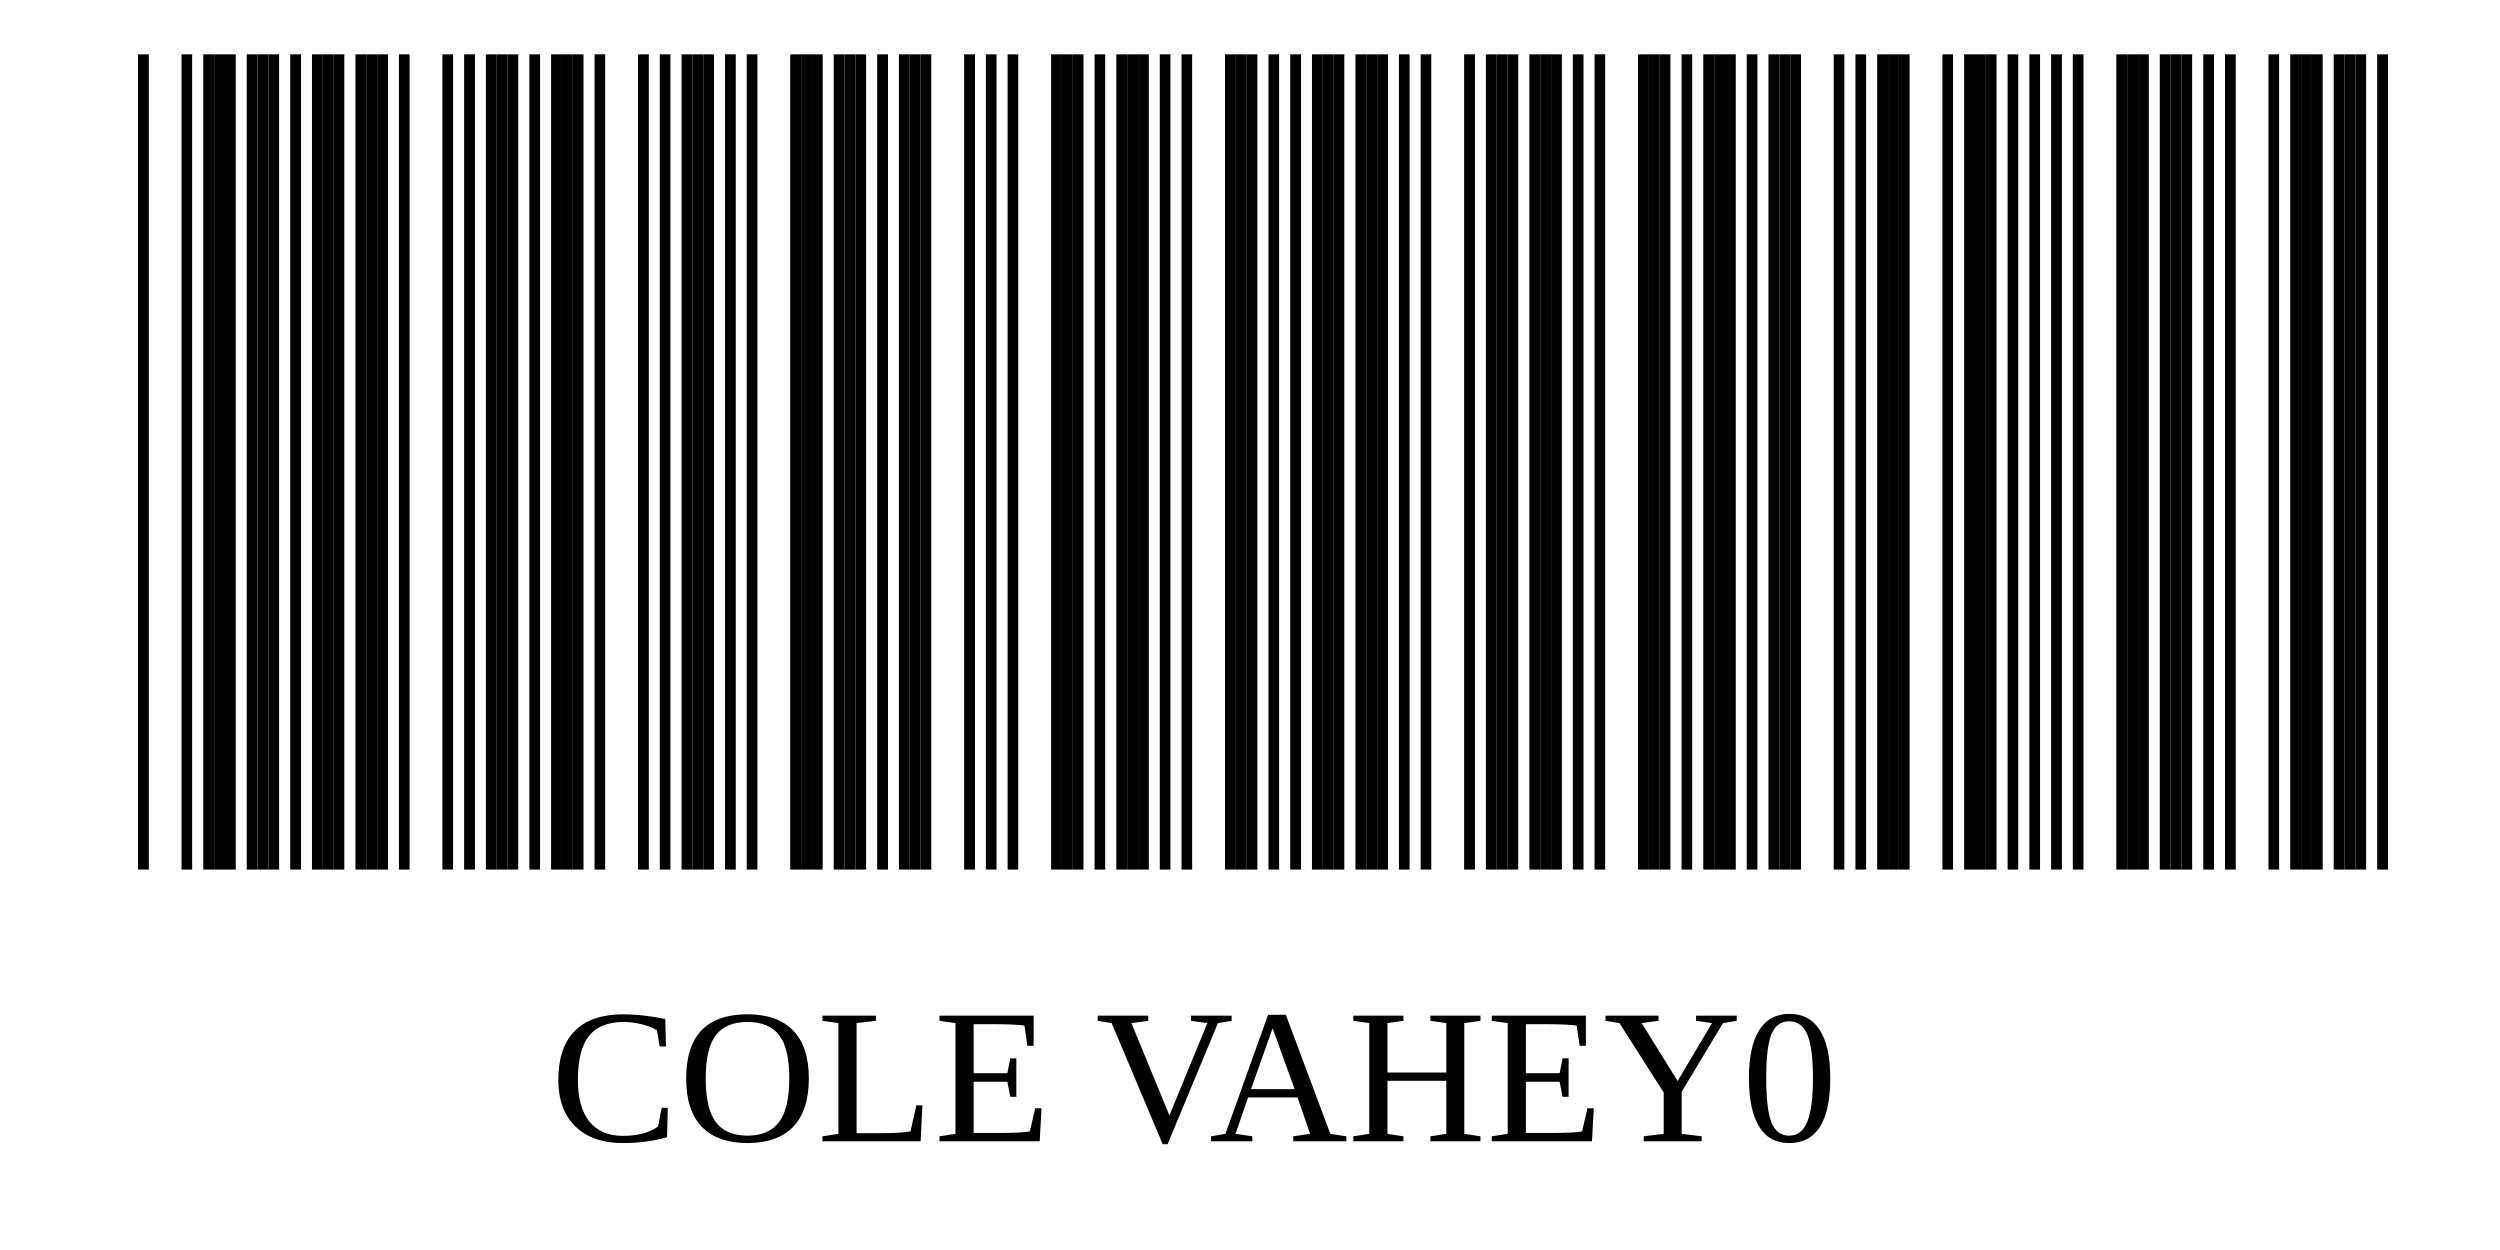
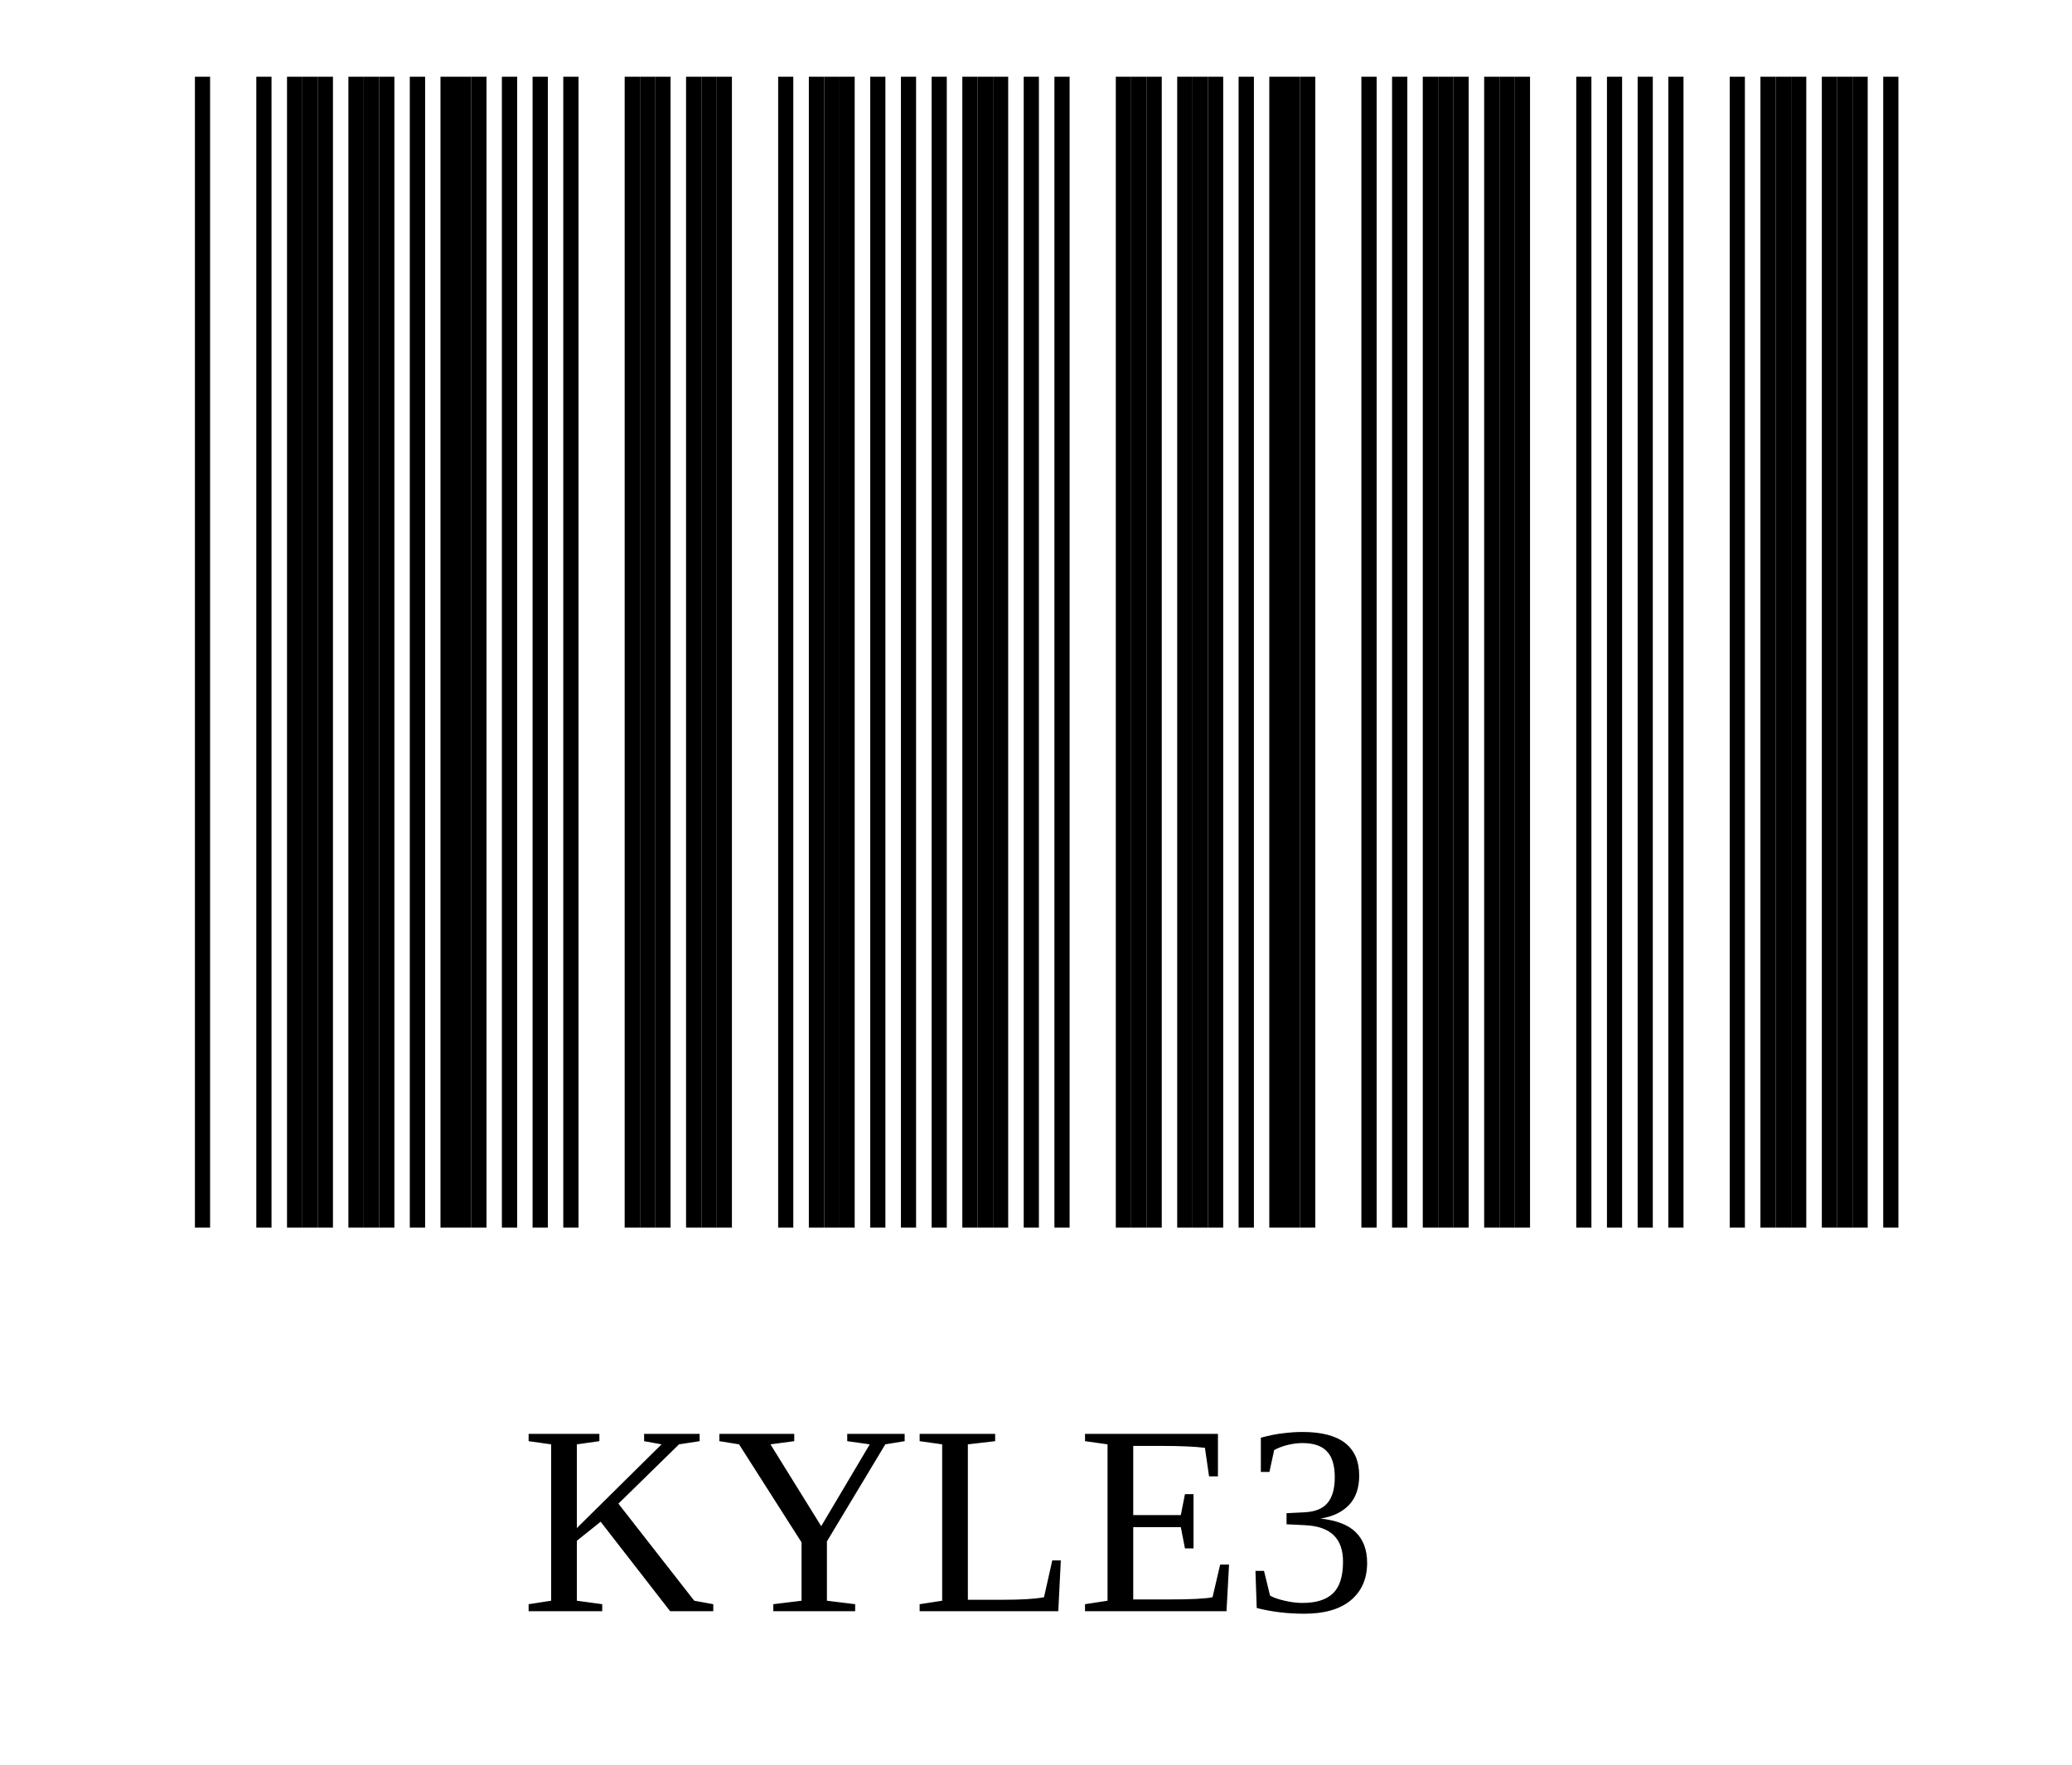
- <svg xmlns="http://www.w3.org/2000/svg" height="23.000mm" version="1.1" width="46.000mm">
+ <svg xmlns="http://www.w3.org/2000/svg" height="23.000mm" version="1.1" width="27.000mm">
  <rect height="100%" style="fill:white" width="100%" />
  <rect height="15.000mm" style="fill:black;" width="0.200mm" x="2.540mm" y="1.000mm" />
  <rect height="15.000mm" style="fill:white;" width="0.200mm" x="2.740mm" y="1.000mm" />
  <rect height="15.000mm" style="fill:white;" width="0.200mm" x="2.940mm" y="1.000mm" />
  <rect height="15.000mm" style="fill:white;" width="0.200mm" x="3.140mm" y="1.000mm" />
  <rect height="15.000mm" style="fill:black;" width="0.200mm" x="3.340mm" y="1.000mm" />
  <rect height="15.000mm" style="fill:white;" width="0.200mm" x="3.540mm" y="1.000mm" />
  <rect height="15.000mm" style="fill:black;" width="0.200mm" x="3.740mm" y="1.000mm" />
  <rect height="15.000mm" style="fill:black;" width="0.200mm" x="3.940mm" y="1.000mm" />
  <rect height="15.000mm" style="fill:black;" width="0.200mm" x="4.140mm" y="1.000mm" />
  <rect height="15.000mm" style="fill:white;" width="0.200mm" x="4.340mm" y="1.000mm" />
  <rect height="15.000mm" style="fill:black;" width="0.200mm" x="4.540mm" y="1.000mm" />
  <rect height="15.000mm" style="fill:black;" width="0.200mm" x="4.740mm" y="1.000mm" />
  <rect height="15.000mm" style="fill:black;" width="0.200mm" x="4.940mm" y="1.000mm" />
  <rect height="15.000mm" style="fill:white;" width="0.200mm" x="5.140mm" y="1.000mm" />
  <rect height="15.000mm" style="fill:black;" width="0.200mm" x="5.340mm" y="1.000mm" />
  <rect height="15.000mm" style="fill:white;" width="0.200mm" x="5.540mm" y="1.000mm" />
  <rect height="15.000mm" style="fill:black;" width="0.200mm" x="5.740mm" y="1.000mm" />
  <rect height="15.000mm" style="fill:black;" width="0.200mm" x="5.940mm" y="1.000mm" />
  <rect height="15.000mm" style="fill:black;" width="0.200mm" x="6.140mm" y="1.000mm" />
  <rect height="15.000mm" style="fill:white;" width="0.200mm" x="6.340mm" y="1.000mm" />
  <rect height="15.000mm" style="fill:black;" width="0.200mm" x="6.540mm" y="1.000mm" />
-   <rect height="15.000mm" style="fill:black;" width="0.200mm" x="6.740mm" y="1.000mm" />
+   <rect height="15.000mm" style="fill:white;" width="0.200mm" x="6.740mm" y="1.000mm" />
  <rect height="15.000mm" style="fill:black;" width="0.200mm" x="6.940mm" y="1.000mm" />
  <rect height="15.000mm" style="fill:white;" width="0.200mm" x="7.140mm" y="1.000mm" />
  <rect height="15.000mm" style="fill:black;" width="0.200mm" x="7.340mm" y="1.000mm" />
  <rect height="15.000mm" style="fill:white;" width="0.200mm" x="7.540mm" y="1.000mm" />
  <rect height="15.000mm" style="fill:white;" width="0.200mm" x="7.740mm" y="1.000mm" />
  <rect height="15.000mm" style="fill:white;" width="0.200mm" x="7.940mm" y="1.000mm" />
  <rect height="15.000mm" style="fill:black;" width="0.200mm" x="8.140mm" y="1.000mm" />
-   <rect height="15.000mm" style="fill:white;" width="0.200mm" x="8.340mm" y="1.000mm" />
+   <rect height="15.000mm" style="fill:black;" width="0.200mm" x="8.340mm" y="1.000mm" />
  <rect height="15.000mm" style="fill:black;" width="0.200mm" x="8.540mm" y="1.000mm" />
  <rect height="15.000mm" style="fill:white;" width="0.200mm" x="8.740mm" y="1.000mm" />
  <rect height="15.000mm" style="fill:black;" width="0.200mm" x="8.940mm" y="1.000mm" />
  <rect height="15.000mm" style="fill:black;" width="0.200mm" x="9.140mm" y="1.000mm" />
  <rect height="15.000mm" style="fill:black;" width="0.200mm" x="9.340mm" y="1.000mm" />
  <rect height="15.000mm" style="fill:white;" width="0.200mm" x="9.540mm" y="1.000mm" />
-   <rect height="15.000mm" style="fill:black;" width="0.200mm" x="9.740mm" y="1.000mm" />
+   <rect height="15.000mm" style="fill:white;" width="0.200mm" x="9.740mm" y="1.000mm" />
  <rect height="15.000mm" style="fill:white;" width="0.200mm" x="9.940mm" y="1.000mm" />
  <rect height="15.000mm" style="fill:black;" width="0.200mm" x="10.140mm" y="1.000mm" />
-   <rect height="15.000mm" style="fill:black;" width="0.200mm" x="10.340mm" y="1.000mm" />
+   <rect height="15.000mm" style="fill:white;" width="0.200mm" x="10.340mm" y="1.000mm" />
  <rect height="15.000mm" style="fill:black;" width="0.200mm" x="10.540mm" y="1.000mm" />
-   <rect height="15.000mm" style="fill:white;" width="0.200mm" x="10.740mm" y="1.000mm" />
+   <rect height="15.000mm" style="fill:black;" width="0.200mm" x="10.740mm" y="1.000mm" />
  <rect height="15.000mm" style="fill:black;" width="0.200mm" x="10.940mm" y="1.000mm" />
  <rect height="15.000mm" style="fill:white;" width="0.200mm" x="11.140mm" y="1.000mm" />
-   <rect height="15.000mm" style="fill:white;" width="0.200mm" x="11.340mm" y="1.000mm" />
+   <rect height="15.000mm" style="fill:black;" width="0.200mm" x="11.340mm" y="1.000mm" />
  <rect height="15.000mm" style="fill:white;" width="0.200mm" x="11.540mm" y="1.000mm" />
  <rect height="15.000mm" style="fill:black;" width="0.200mm" x="11.740mm" y="1.000mm" />
  <rect height="15.000mm" style="fill:white;" width="0.200mm" x="11.940mm" y="1.000mm" />
  <rect height="15.000mm" style="fill:black;" width="0.200mm" x="12.140mm" y="1.000mm" />
  <rect height="15.000mm" style="fill:white;" width="0.200mm" x="12.340mm" y="1.000mm" />
  <rect height="15.000mm" style="fill:black;" width="0.200mm" x="12.540mm" y="1.000mm" />
  <rect height="15.000mm" style="fill:black;" width="0.200mm" x="12.740mm" y="1.000mm" />
  <rect height="15.000mm" style="fill:black;" width="0.200mm" x="12.940mm" y="1.000mm" />
  <rect height="15.000mm" style="fill:white;" width="0.200mm" x="13.140mm" y="1.000mm" />
  <rect height="15.000mm" style="fill:black;" width="0.200mm" x="13.340mm" y="1.000mm" />
  <rect height="15.000mm" style="fill:white;" width="0.200mm" x="13.540mm" y="1.000mm" />
  <rect height="15.000mm" style="fill:black;" width="0.200mm" x="13.740mm" y="1.000mm" />
  <rect height="15.000mm" style="fill:white;" width="0.200mm" x="13.940mm" y="1.000mm" />
  <rect height="15.000mm" style="fill:white;" width="0.200mm" x="14.140mm" y="1.000mm" />
  <rect height="15.000mm" style="fill:white;" width="0.200mm" x="14.340mm" y="1.000mm" />
  <rect height="15.000mm" style="fill:black;" width="0.200mm" x="14.540mm" y="1.000mm" />
  <rect height="15.000mm" style="fill:black;" width="0.200mm" x="14.740mm" y="1.000mm" />
  <rect height="15.000mm" style="fill:black;" width="0.200mm" x="14.940mm" y="1.000mm" />
  <rect height="15.000mm" style="fill:white;" width="0.200mm" x="15.140mm" y="1.000mm" />
  <rect height="15.000mm" style="fill:black;" width="0.200mm" x="15.340mm" y="1.000mm" />
  <rect height="15.000mm" style="fill:black;" width="0.200mm" x="15.540mm" y="1.000mm" />
  <rect height="15.000mm" style="fill:black;" width="0.200mm" x="15.740mm" y="1.000mm" />
  <rect height="15.000mm" style="fill:white;" width="0.200mm" x="15.940mm" y="1.000mm" />
  <rect height="15.000mm" style="fill:black;" width="0.200mm" x="16.140mm" y="1.000mm" />
  <rect height="15.000mm" style="fill:white;" width="0.200mm" x="16.340mm" y="1.000mm" />
  <rect height="15.000mm" style="fill:black;" width="0.200mm" x="16.540mm" y="1.000mm" />
  <rect height="15.000mm" style="fill:black;" width="0.200mm" x="16.740mm" y="1.000mm" />
  <rect height="15.000mm" style="fill:black;" width="0.200mm" x="16.940mm" y="1.000mm" />
  <rect height="15.000mm" style="fill:white;" width="0.200mm" x="17.140mm" y="1.000mm" />
  <rect height="15.000mm" style="fill:white;" width="0.200mm" x="17.340mm" y="1.000mm" />
  <rect height="15.000mm" style="fill:white;" width="0.200mm" x="17.540mm" y="1.000mm" />
  <rect height="15.000mm" style="fill:black;" width="0.200mm" x="17.740mm" y="1.000mm" />
  <rect height="15.000mm" style="fill:white;" width="0.200mm" x="17.940mm" y="1.000mm" />
  <rect height="15.000mm" style="fill:black;" width="0.200mm" x="18.140mm" y="1.000mm" />
  <rect height="15.000mm" style="fill:white;" width="0.200mm" x="18.340mm" y="1.000mm" />
  <rect height="15.000mm" style="fill:black;" width="0.200mm" x="18.540mm" y="1.000mm" />
-   <rect height="15.000mm" style="fill:white;" width="0.200mm" x="18.740mm" y="1.000mm" />
-   <rect height="15.000mm" style="fill:white;" width="0.200mm" x="18.940mm" y="1.000mm" />
+   <rect height="15.000mm" style="fill:black;" width="0.200mm" x="18.740mm" y="1.000mm" />
+   <rect height="15.000mm" style="fill:black;" width="0.200mm" x="18.940mm" y="1.000mm" />
  <rect height="15.000mm" style="fill:white;" width="0.200mm" x="19.140mm" y="1.000mm" />
  <rect height="15.000mm" style="fill:black;" width="0.200mm" x="19.340mm" y="1.000mm" />
  <rect height="15.000mm" style="fill:black;" width="0.200mm" x="19.540mm" y="1.000mm" />
  <rect height="15.000mm" style="fill:black;" width="0.200mm" x="19.740mm" y="1.000mm" />
  <rect height="15.000mm" style="fill:white;" width="0.200mm" x="19.940mm" y="1.000mm" />
-   <rect height="15.000mm" style="fill:black;" width="0.200mm" x="20.140mm" y="1.000mm" />
+   <rect height="15.000mm" style="fill:white;" width="0.200mm" x="20.140mm" y="1.000mm" />
  <rect height="15.000mm" style="fill:white;" width="0.200mm" x="20.340mm" y="1.000mm" />
  <rect height="15.000mm" style="fill:black;" width="0.200mm" x="20.540mm" y="1.000mm" />
-   <rect height="15.000mm" style="fill:black;" width="0.200mm" x="20.740mm" y="1.000mm" />
+   <rect height="15.000mm" style="fill:white;" width="0.200mm" x="20.740mm" y="1.000mm" />
  <rect height="15.000mm" style="fill:black;" width="0.200mm" x="20.940mm" y="1.000mm" />
  <rect height="15.000mm" style="fill:white;" width="0.200mm" x="21.140mm" y="1.000mm" />
  <rect height="15.000mm" style="fill:black;" width="0.200mm" x="21.340mm" y="1.000mm" />
  <rect height="15.000mm" style="fill:white;" width="0.200mm" x="21.540mm" y="1.000mm" />
  <rect height="15.000mm" style="fill:black;" width="0.200mm" x="21.740mm" y="1.000mm" />
  <rect height="15.000mm" style="fill:white;" width="0.200mm" x="21.940mm" y="1.000mm" />
  <rect height="15.000mm" style="fill:white;" width="0.200mm" x="22.140mm" y="1.000mm" />
  <rect height="15.000mm" style="fill:white;" width="0.200mm" x="22.340mm" y="1.000mm" />
  <rect height="15.000mm" style="fill:black;" width="0.200mm" x="22.540mm" y="1.000mm" />
-   <rect height="15.000mm" style="fill:black;" width="0.200mm" x="22.740mm" y="1.000mm" />
+   <rect height="15.000mm" style="fill:white;" width="0.200mm" x="22.740mm" y="1.000mm" />
  <rect height="15.000mm" style="fill:black;" width="0.200mm" x="22.940mm" y="1.000mm" />
-   <rect height="15.000mm" style="fill:white;" width="0.200mm" x="23.140mm" y="1.000mm" />
+   <rect height="15.000mm" style="fill:black;" width="0.200mm" x="23.140mm" y="1.000mm" />
  <rect height="15.000mm" style="fill:black;" width="0.200mm" x="23.340mm" y="1.000mm" />
  <rect height="15.000mm" style="fill:white;" width="0.200mm" x="23.540mm" y="1.000mm" />
  <rect height="15.000mm" style="fill:black;" width="0.200mm" x="23.740mm" y="1.000mm" />
-   <rect height="15.000mm" style="fill:white;" width="0.200mm" x="23.940mm" y="1.000mm" />
+   <rect height="15.000mm" style="fill:black;" width="0.200mm" x="23.940mm" y="1.000mm" />
  <rect height="15.000mm" style="fill:black;" width="0.200mm" x="24.140mm" y="1.000mm" />
-   <rect height="15.000mm" style="fill:black;" width="0.200mm" x="24.340mm" y="1.000mm" />
+   <rect height="15.000mm" style="fill:white;" width="0.200mm" x="24.340mm" y="1.000mm" />
  <rect height="15.000mm" style="fill:black;" width="0.200mm" x="24.540mm" y="1.000mm" />
-   <rect height="15.000mm" style="fill:white;" width="0.200mm" x="24.740mm" y="1.000mm" />
-   <rect height="15.000mm" style="fill:black;" width="0.200mm" x="24.940mm" y="1.000mm" />
-   <rect height="15.000mm" style="fill:black;" width="0.200mm" x="25.140mm" y="1.000mm" />
-   <rect height="15.000mm" style="fill:black;" width="0.200mm" x="25.340mm" y="1.000mm" />
-   <rect height="15.000mm" style="fill:white;" width="0.200mm" x="25.540mm" y="1.000mm" />
-   <rect height="15.000mm" style="fill:black;" width="0.200mm" x="25.740mm" y="1.000mm" />
-   <rect height="15.000mm" style="fill:white;" width="0.200mm" x="25.940mm" y="1.000mm" />
-   <rect height="15.000mm" style="fill:black;" width="0.200mm" x="26.140mm" y="1.000mm" />
-   <rect height="15.000mm" style="fill:white;" width="0.200mm" x="26.340mm" y="1.000mm" />
-   <rect height="15.000mm" style="fill:white;" width="0.200mm" x="26.540mm" y="1.000mm" />
-   <rect height="15.000mm" style="fill:white;" width="0.200mm" x="26.740mm" y="1.000mm" />
-   <rect height="15.000mm" style="fill:black;" width="0.200mm" x="26.940mm" y="1.000mm" />
-   <rect height="15.000mm" style="fill:white;" width="0.200mm" x="27.140mm" y="1.000mm" />
-   <rect height="15.000mm" style="fill:black;" width="0.200mm" x="27.340mm" y="1.000mm" />
-   <rect height="15.000mm" style="fill:black;" width="0.200mm" x="27.540mm" y="1.000mm" />
-   <rect height="15.000mm" style="fill:black;" width="0.200mm" x="27.740mm" y="1.000mm" />
-   <rect height="15.000mm" style="fill:white;" width="0.200mm" x="27.940mm" y="1.000mm" />
-   <rect height="15.000mm" style="fill:black;" width="0.200mm" x="28.140mm" y="1.000mm" />
-   <rect height="15.000mm" style="fill:black;" width="0.200mm" x="28.340mm" y="1.000mm" />
-   <rect height="15.000mm" style="fill:black;" width="0.200mm" x="28.540mm" y="1.000mm" />
-   <rect height="15.000mm" style="fill:white;" width="0.200mm" x="28.740mm" y="1.000mm" />
-   <rect height="15.000mm" style="fill:black;" width="0.200mm" x="28.940mm" y="1.000mm" />
-   <rect height="15.000mm" style="fill:white;" width="0.200mm" x="29.140mm" y="1.000mm" />
-   <rect height="15.000mm" style="fill:black;" width="0.200mm" x="29.340mm" y="1.000mm" />
-   <rect height="15.000mm" style="fill:white;" width="0.200mm" x="29.540mm" y="1.000mm" />
-   <rect height="15.000mm" style="fill:white;" width="0.200mm" x="29.740mm" y="1.000mm" />
-   <rect height="15.000mm" style="fill:white;" width="0.200mm" x="29.940mm" y="1.000mm" />
-   <rect height="15.000mm" style="fill:black;" width="0.200mm" x="30.140mm" y="1.000mm" />
-   <rect height="15.000mm" style="fill:black;" width="0.200mm" x="30.340mm" y="1.000mm" />
-   <rect height="15.000mm" style="fill:black;" width="0.200mm" x="30.540mm" y="1.000mm" />
-   <rect height="15.000mm" style="fill:white;" width="0.200mm" x="30.740mm" y="1.000mm" />
-   <rect height="15.000mm" style="fill:black;" width="0.200mm" x="30.940mm" y="1.000mm" />
-   <rect height="15.000mm" style="fill:white;" width="0.200mm" x="31.140mm" y="1.000mm" />
-   <rect height="15.000mm" style="fill:black;" width="0.200mm" x="31.340mm" y="1.000mm" />
-   <rect height="15.000mm" style="fill:black;" width="0.200mm" x="31.540mm" y="1.000mm" />
-   <rect height="15.000mm" style="fill:black;" width="0.200mm" x="31.740mm" y="1.000mm" />
-   <rect height="15.000mm" style="fill:white;" width="0.200mm" x="31.940mm" y="1.000mm" />
-   <rect height="15.000mm" style="fill:black;" width="0.200mm" x="32.140mm" y="1.000mm" />
-   <rect height="15.000mm" style="fill:white;" width="0.200mm" x="32.340mm" y="1.000mm" />
-   <rect height="15.000mm" style="fill:black;" width="0.200mm" x="32.540mm" y="1.000mm" />
-   <rect height="15.000mm" style="fill:black;" width="0.200mm" x="32.740mm" y="1.000mm" />
-   <rect height="15.000mm" style="fill:black;" width="0.200mm" x="32.940mm" y="1.000mm" />
-   <rect height="15.000mm" style="fill:white;" width="0.200mm" x="33.140mm" y="1.000mm" />
-   <rect height="15.000mm" style="fill:white;" width="0.200mm" x="33.340mm" y="1.000mm" />
-   <rect height="15.000mm" style="fill:white;" width="0.200mm" x="33.540mm" y="1.000mm" />
-   <rect height="15.000mm" style="fill:black;" width="0.200mm" x="33.740mm" y="1.000mm" />
-   <rect height="15.000mm" style="fill:white;" width="0.200mm" x="33.940mm" y="1.000mm" />
-   <rect height="15.000mm" style="fill:black;" width="0.200mm" x="34.140mm" y="1.000mm" />
-   <rect height="15.000mm" style="fill:white;" width="0.200mm" x="34.340mm" y="1.000mm" />
-   <rect height="15.000mm" style="fill:black;" width="0.200mm" x="34.540mm" y="1.000mm" />
-   <rect height="15.000mm" style="fill:black;" width="0.200mm" x="34.740mm" y="1.000mm" />
-   <rect height="15.000mm" style="fill:black;" width="0.200mm" x="34.940mm" y="1.000mm" />
-   <rect height="15.000mm" style="fill:white;" width="0.200mm" x="35.140mm" y="1.000mm" />
-   <rect height="15.000mm" style="fill:white;" width="0.200mm" x="35.340mm" y="1.000mm" />
-   <rect height="15.000mm" style="fill:white;" width="0.200mm" x="35.540mm" y="1.000mm" />
-   <rect height="15.000mm" style="fill:black;" width="0.200mm" x="35.740mm" y="1.000mm" />
-   <rect height="15.000mm" style="fill:white;" width="0.200mm" x="35.940mm" y="1.000mm" />
-   <rect height="15.000mm" style="fill:black;" width="0.200mm" x="36.140mm" y="1.000mm" />
-   <rect height="15.000mm" style="fill:black;" width="0.200mm" x="36.340mm" y="1.000mm" />
-   <rect height="15.000mm" style="fill:black;" width="0.200mm" x="36.540mm" y="1.000mm" />
-   <rect height="15.000mm" style="fill:white;" width="0.200mm" x="36.740mm" y="1.000mm" />
-   <rect height="15.000mm" style="fill:black;" width="0.200mm" x="36.940mm" y="1.000mm" />
-   <rect height="15.000mm" style="fill:white;" width="0.200mm" x="37.140mm" y="1.000mm" />
-   <rect height="15.000mm" style="fill:black;" width="0.200mm" x="37.340mm" y="1.000mm" />
-   <rect height="15.000mm" style="fill:white;" width="0.200mm" x="37.540mm" y="1.000mm" />
-   <rect height="15.000mm" style="fill:black;" width="0.200mm" x="37.740mm" y="1.000mm" />
-   <rect height="15.000mm" style="fill:white;" width="0.200mm" x="37.940mm" y="1.000mm" />
-   <rect height="15.000mm" style="fill:black;" width="0.200mm" x="38.140mm" y="1.000mm" />
-   <rect height="15.000mm" style="fill:white;" width="0.200mm" x="38.340mm" y="1.000mm" />
-   <rect height="15.000mm" style="fill:white;" width="0.200mm" x="38.540mm" y="1.000mm" />
-   <rect height="15.000mm" style="fill:white;" width="0.200mm" x="38.740mm" y="1.000mm" />
-   <rect height="15.000mm" style="fill:black;" width="0.200mm" x="38.940mm" y="1.000mm" />
-   <rect height="15.000mm" style="fill:black;" width="0.200mm" x="39.140mm" y="1.000mm" />
-   <rect height="15.000mm" style="fill:black;" width="0.200mm" x="39.340mm" y="1.000mm" />
-   <rect height="15.000mm" style="fill:white;" width="0.200mm" x="39.540mm" y="1.000mm" />
-   <rect height="15.000mm" style="fill:black;" width="0.200mm" x="39.740mm" y="1.000mm" />
-   <rect height="15.000mm" style="fill:black;" width="0.200mm" x="39.940mm" y="1.000mm" />
-   <rect height="15.000mm" style="fill:black;" width="0.200mm" x="40.140mm" y="1.000mm" />
-   <rect height="15.000mm" style="fill:white;" width="0.200mm" x="40.340mm" y="1.000mm" />
-   <rect height="15.000mm" style="fill:black;" width="0.200mm" x="40.540mm" y="1.000mm" />
-   <rect height="15.000mm" style="fill:white;" width="0.200mm" x="40.740mm" y="1.000mm" />
-   <rect height="15.000mm" style="fill:black;" width="0.200mm" x="40.940mm" y="1.000mm" />
-   <rect height="15.000mm" style="fill:white;" width="0.200mm" x="41.140mm" y="1.000mm" />
-   <rect height="15.000mm" style="fill:white;" width="0.200mm" x="41.340mm" y="1.000mm" />
-   <rect height="15.000mm" style="fill:white;" width="0.200mm" x="41.540mm" y="1.000mm" />
-   <rect height="15.000mm" style="fill:black;" width="0.200mm" x="41.740mm" y="1.000mm" />
-   <rect height="15.000mm" style="fill:white;" width="0.200mm" x="41.940mm" y="1.000mm" />
-   <rect height="15.000mm" style="fill:black;" width="0.200mm" x="42.140mm" y="1.000mm" />
-   <rect height="15.000mm" style="fill:black;" width="0.200mm" x="42.340mm" y="1.000mm" />
-   <rect height="15.000mm" style="fill:black;" width="0.200mm" x="42.540mm" y="1.000mm" />
-   <rect height="15.000mm" style="fill:white;" width="0.200mm" x="42.740mm" y="1.000mm" />
-   <rect height="15.000mm" style="fill:black;" width="0.200mm" x="42.940mm" y="1.000mm" />
-   <rect height="15.000mm" style="fill:black;" width="0.200mm" x="43.140mm" y="1.000mm" />
-   <rect height="15.000mm" style="fill:black;" width="0.200mm" x="43.340mm" y="1.000mm" />
-   <rect height="15.000mm" style="fill:white;" width="0.200mm" x="43.540mm" y="1.000mm" />
-   <rect height="15.000mm" style="fill:black;" width="0.200mm" x="43.740mm" y="1.000mm" />
-   <rect height="15.000mm" style="fill:white;" width="2.540mm" x="43.940mm" y="1.000mm" />
-   <text style="fill:black;font-size:10pt;text-anchor:middle;" x="21.970mm" y="21.000mm">COLE VAHEY0</text>
+   <rect height="15.000mm" style="fill:white;" width="2.540mm" x="24.740mm" y="1.000mm" />
+   <text style="fill:black;font-size:10pt;text-anchor:middle;" x="12.370mm" y="21.000mm">KYLE3</text>
</svg>
